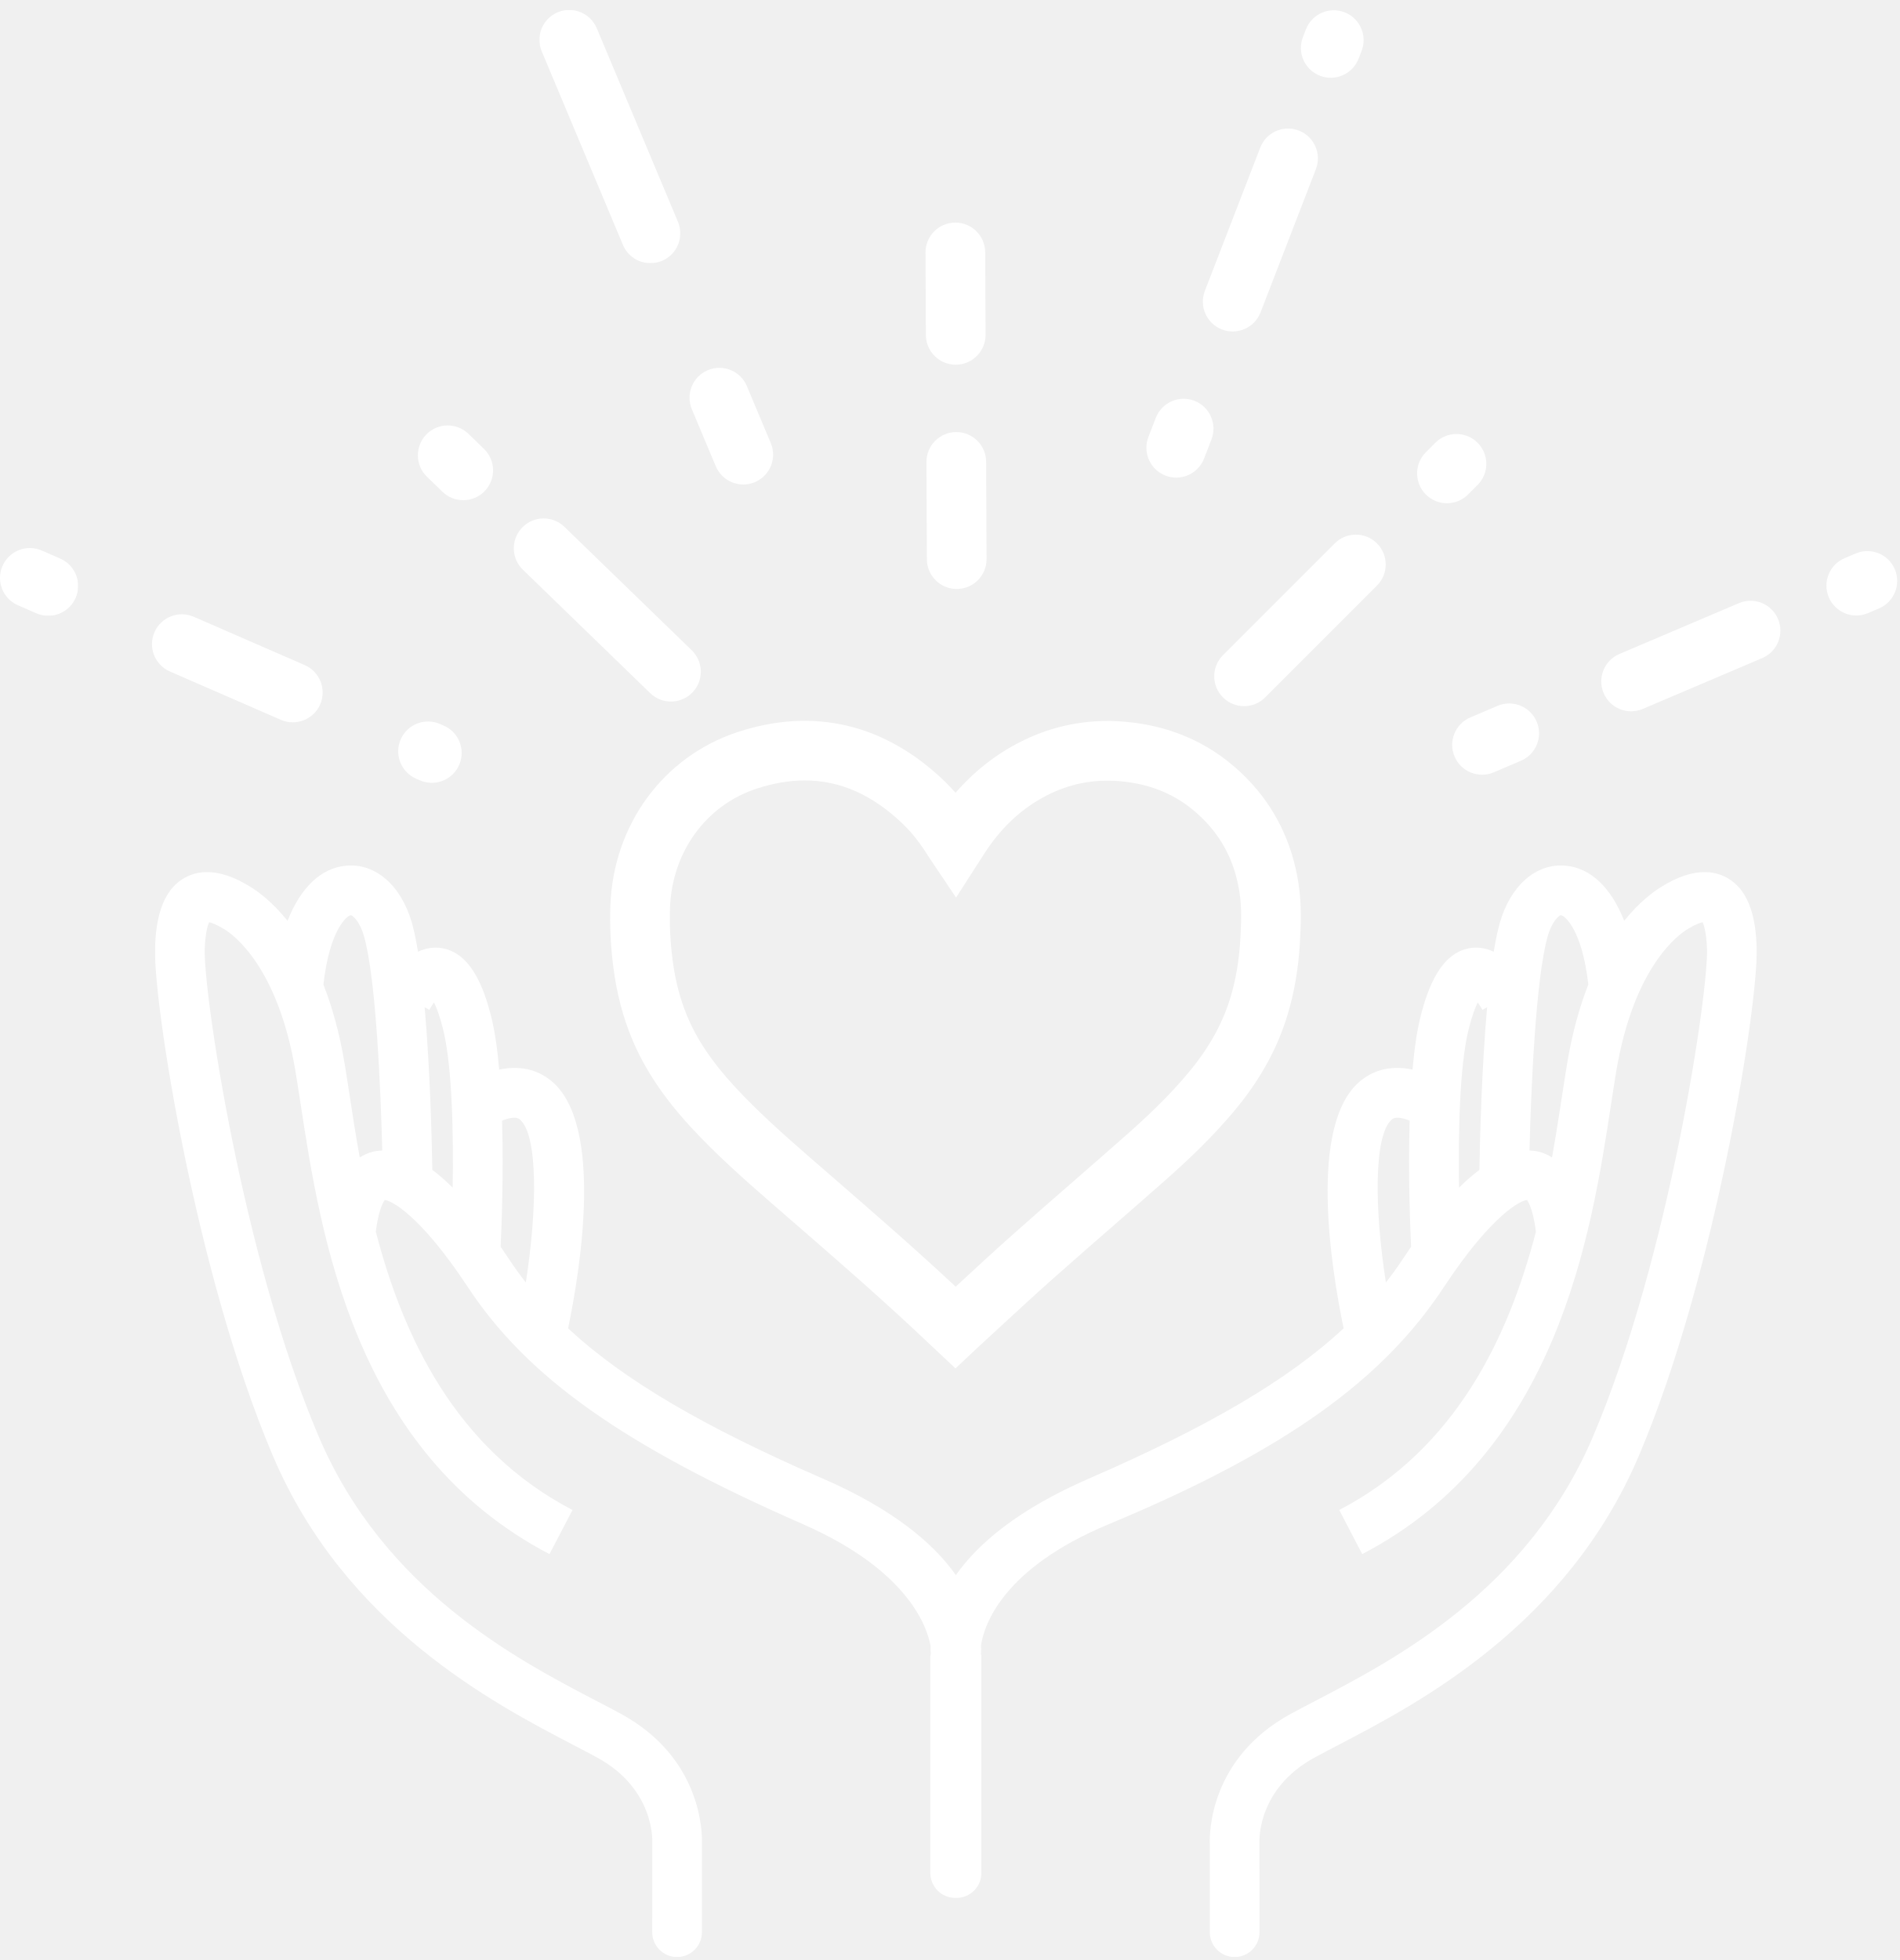
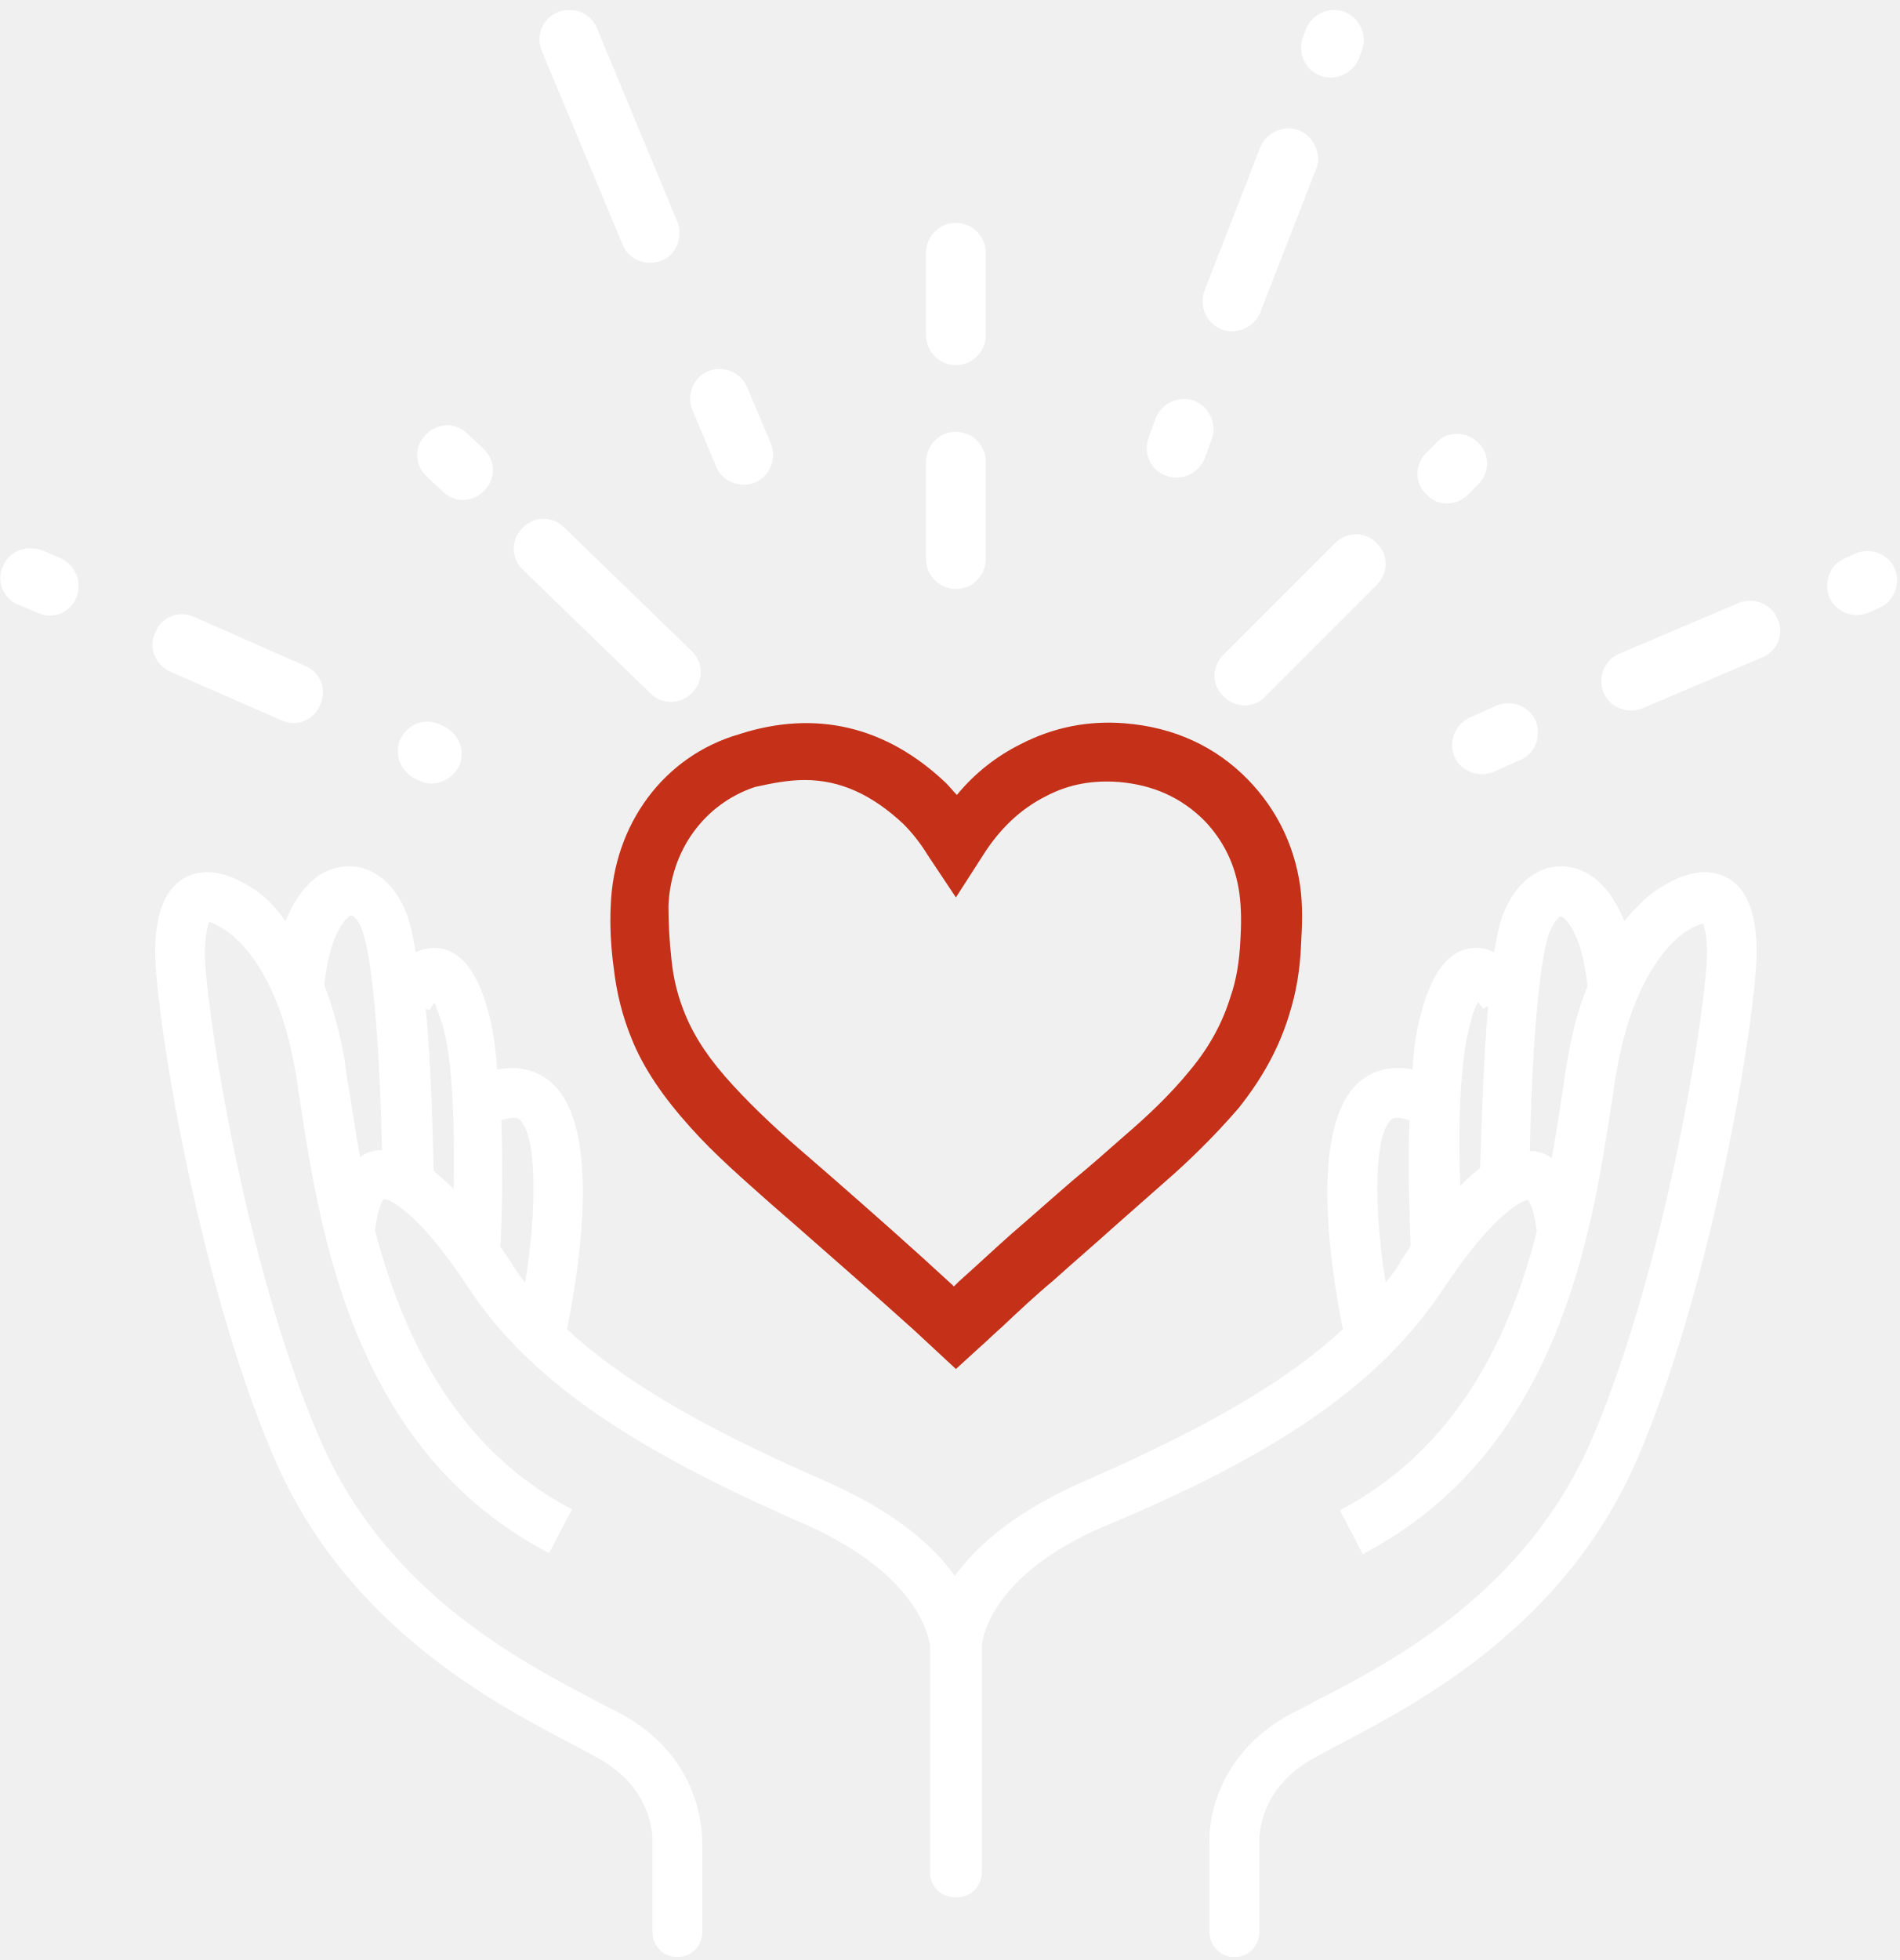
- <svg xmlns="http://www.w3.org/2000/svg" xmlns:xlink="http://www.w3.org/1999/xlink" width="191px" height="197px" viewBox="0 0 191 197" version="1.1">
-   <defs>
-     <polygon id="path-1" points="0.578 0.285 161.611 0.285 161.611 110 0.578 110" />
-     <polygon id="path-3" points="0 0.381 7.856 0.381 7.856 7.191 0 7.191" />
-     <polygon id="path-5" points="0.227 0.298 14.39 0.298 14.39 25.752 0.227 25.752" />
-   </defs>
-   <g id="Page-1" stroke="none" stroke-width="1" fill="none" fill-rule="evenodd">
+ <svg xmlns="http://www.w3.org/2000/svg" version="1.1" id="Layer_1" x="0px" y="0px" viewBox="0 0 191 197" style="enable-background:new 0 0 191 197;" xml:space="preserve">
+   <style type="text/css">
+ 	.st0{filter:url(#Adobe_OpacityMaskFilter);}
+ 	.st1{fill-rule:evenodd;clip-rule:evenodd;fill:#FFFFFF;}
+ 	.st2{mask:url(#mask-2_00000090984594533664444850000013708148310757414552_);fill-rule:evenodd;clip-rule:evenodd;fill:#FFFFFF;}
+ 	.st3{fill-rule:evenodd;clip-rule:evenodd;fill:#C43018;}
+ 	.st4{filter:url(#Adobe_OpacityMaskFilter_00000086653977380188092730000008146676405399136418_);}
+ 	.st5{mask:url(#mask-4_00000082347652855178071450000002123166891147920544_);fill-rule:evenodd;clip-rule:evenodd;fill:#FFFFFF;}
+ 	.st6{filter:url(#Adobe_OpacityMaskFilter_00000088101376548232376490000006080031098129290155_);}
+ 	.st7{mask:url(#mask-6_00000085958116268080813440000013958783791714415751_);fill-rule:evenodd;clip-rule:evenodd;fill:#FFFFFF;}
+ </style>
+   <g id="Page-1">
    <g id="Desktop-HD" transform="translate(-582, -357)">
      <g id="Group-42" transform="translate(582, 357)">
        <g id="Group-3" transform="translate(15, 86.702)">
-           <mask id="mask-2" fill="white">
-             <use xlink:href="#path-1" />
+           <g id="Clip-2">
+ 				</g>
+           <defs>
+             <filter id="Adobe_OpacityMaskFilter" filterUnits="userSpaceOnUse" x="0.6" y="0.3" width="161" height="109.7">
+               <feColorMatrix type="matrix" values="1 0 0 0 0  0 1 0 0 0  0 0 1 0 0  0 0 0 1 0" />
+             </filter>
+           </defs>
+           <mask maskUnits="userSpaceOnUse" x="0.6" y="0.3" width="161" height="109.7" id="mask-2_00000090984594533664444850000013708148310757414552_">
+             <g class="st0">
+               <polygon id="path-1_00000048481765739908550660000013243015070236328887_" class="st1" points="0.6,0.3 161.6,0.3 161.6,110         0.6,110       " />
+             </g>
          </mask>
-           <g id="Clip-2" />
-           <path d="M139.694,29.055 C139.39,28.981 139.078,28.948 138.763,28.934 C138.911,22.886 139.385,11.64 140.59,7.42 C141.055,5.795 141.781,5.281 141.933,5.285 C142.27,5.316 144.053,6.673 144.676,12.259 C143.819,14.441 143.07,17.052 142.547,20.194 C142.377,21.213 142.207,22.322 142.026,23.504 C141.739,25.375 141.422,27.441 141.028,29.629 C140.615,29.38 140.179,29.173 139.694,29.055 L139.694,29.055 Z M124.327,42.2 C123.166,34.769 123.1,27.338 124.939,25.805 C125.324,25.485 126.088,25.685 126.716,25.935 C126.55,31.557 126.787,37.068 126.862,38.608 C126.567,39.035 126.27,39.472 125.97,39.928 C125.46,40.703 124.905,41.456 124.327,42.2 L124.327,42.2 Z M132.681,16.607 C133.011,15.326 133.322,14.534 133.558,14.054 C133.695,14.242 133.855,14.486 134.035,14.8 L134.501,14.534 C133.956,20.683 133.78,27.767 133.727,30.881 C133.061,31.384 132.381,31.972 131.681,32.668 C131.6,27.53 131.698,20.417 132.681,16.607 L132.681,16.607 Z M35.328,38.608 C35.403,37.068 35.64,31.557 35.474,25.935 C36.102,25.685 36.866,25.485 37.251,25.805 C39.09,27.338 39.024,34.769 37.863,42.2 C37.285,41.456 36.73,40.703 36.22,39.928 C35.92,39.472 35.623,39.035 35.328,38.608 L35.328,38.608 Z M20.165,23.504 C19.983,22.322 19.813,21.213 19.644,20.194 C19.12,17.052 18.371,14.441 17.514,12.259 C18.137,6.673 19.921,5.316 20.257,5.285 C20.409,5.281 21.135,5.795 21.6,7.42 C22.805,11.64 23.279,22.886 23.428,28.934 C23.112,28.948 22.8,28.981 22.496,29.055 C22.011,29.173 21.575,29.38 21.162,29.629 C20.768,27.441 20.451,25.375 20.165,23.504 L20.165,23.504 Z M28.155,14.8 C28.335,14.486 28.495,14.242 28.632,14.054 C28.868,14.534 29.179,15.326 29.509,16.607 C30.492,20.417 30.59,27.53 30.509,32.668 C29.809,31.972 29.129,31.384 28.463,30.881 C28.411,27.767 28.234,20.683 27.689,14.534 L28.155,14.8 Z M158.559,1.493 C155.935,0.083 153.043,1.818 152.093,2.388 C151.198,2.925 149.782,3.984 148.283,5.851 C146.977,2.528 144.933,0.539 142.389,0.306 C139.447,0.04 136.857,2.291 135.783,6.047 C135.553,6.851 135.349,7.842 135.167,8.957 C134.32,8.552 133.537,8.493 132.897,8.577 C129.826,8.99 128.54,12.644 127.84,15.357 C127.452,16.858 127.185,18.75 127.004,20.804 C124.509,20.269 122.796,21.083 121.737,21.965 C116.488,26.342 118.84,40.849 120.077,46.815 C114.457,52.029 106.412,56.726 94.476,61.909 C87.277,65.034 83.284,68.506 81.095,71.611 C78.906,68.506 74.913,65.034 67.714,61.909 C55.778,56.726 47.733,52.029 42.113,46.815 C43.35,40.849 45.702,26.342 40.453,21.965 C39.395,21.083 37.681,20.269 35.186,20.804 C35.005,18.75 34.738,16.858 34.351,15.357 C33.65,12.644 32.364,8.99 29.293,8.577 C28.653,8.493 27.87,8.552 27.023,8.957 C26.841,7.842 26.637,6.851 26.407,6.047 C25.333,2.291 22.743,0.04 19.801,0.306 C17.257,0.539 15.213,2.528 13.907,5.851 C12.408,3.984 10.992,2.925 10.097,2.388 C9.147,1.818 6.255,0.083 3.631,1.493 C1.113,2.846 0.689,6.076 0.588,8.387 C0.35,13.867 4.688,41.478 12.457,59.679 C19.741,76.745 34.637,84.512 42.64,88.685 C43.52,89.144 44.329,89.565 45.044,89.956 C50.74,93.062 50.581,98.197 50.573,98.389 L50.569,107.499 C50.568,108.88 51.687,110 53.068,110 L53.068,110 C54.448,110 55.567,108.881 55.567,107.5 L55.567,98.602 C55.604,97.559 55.577,90.005 47.439,85.566 C46.698,85.162 45.863,84.726 44.951,84.251 C36.979,80.095 23.638,73.138 17.055,57.716 C9.345,39.651 5.402,12.782 5.583,8.604 C5.652,7.022 5.886,6.286 6.021,5.986 C6.264,6.042 6.741,6.206 7.524,6.676 C8.415,7.21 12.944,10.411 14.712,21.016 C14.878,22.015 15.044,23.102 15.222,24.261 C17.226,37.345 20.581,59.243 40.242,69.501 L42.554,65.068 C30.735,58.901 25.506,47.556 22.782,37.104 C23.088,34.553 23.691,33.936 23.668,33.916 C24.18,33.885 27.16,35.261 32.044,42.678 C38.066,51.823 47.851,58.659 65.723,66.494 C76.377,71.165 78.23,76.893 78.554,78.756 C78.549,79.052 78.557,79.32 78.574,79.556 L78.531,79.709 L78.531,101.555 C78.531,102.936 79.65,104.055 81.031,104.055 C81.053,104.055 81.073,104.049 81.095,104.049 C81.117,104.049 81.137,104.055 81.159,104.055 C82.54,104.055 83.659,102.936 83.659,101.555 L83.659,79.709 L83.616,79.556 C83.635,79.284 83.643,78.969 83.632,78.618 C83.952,76.598 85.804,70.932 96.467,66.494 C114.483,58.997 124.124,51.823 130.146,42.678 C135.03,35.261 138.01,33.885 138.522,33.916 C138.5,33.936 139.103,34.553 139.408,37.104 C136.684,47.556 131.455,58.901 119.636,65.068 L121.948,69.501 C141.61,59.243 144.964,37.345 146.968,24.261 C147.146,23.102 147.312,22.015 147.478,21.016 C149.246,10.411 153.776,7.21 154.666,6.676 C155.449,6.206 155.926,6.042 156.169,5.986 C156.304,6.286 156.538,7.022 156.607,8.604 C156.788,12.782 152.845,39.651 145.135,57.716 C138.552,73.138 125.211,80.095 117.239,84.251 C116.327,84.726 115.492,85.162 114.751,85.566 C106.613,90.005 106.586,97.559 106.623,98.602 L106.623,107.5 C106.623,108.881 107.742,110 109.122,110 C110.503,110 111.622,108.88 111.622,107.499 L111.617,98.389 C111.61,98.197 111.45,93.062 117.146,89.956 C117.861,89.565 118.67,89.144 119.55,88.685 C127.553,84.512 142.449,76.745 149.734,59.679 C157.502,41.478 161.84,13.867 161.602,8.387 C161.501,6.076 161.077,2.846 158.559,1.493 L158.559,1.493 Z" id="Fill-1" fill="#FFFFFF" mask="url(#mask-2)" />
+           <path id="Fill-1" class="st2" d="M139.7,29.1c-0.3-0.1-0.6-0.1-0.9-0.1c0.1-6,0.6-17.3,1.8-21.5c0.5-1.6,1.2-2.1,1.3-2.1      c0.3,0,2.1,1.4,2.7,7c-0.9,2.2-1.6,4.8-2.1,7.9c-0.2,1-0.3,2.1-0.5,3.3c-0.3,1.9-0.6,3.9-1,6.1      C140.6,29.4,140.2,29.2,139.7,29.1L139.7,29.1z M124.3,42.2c-1.2-7.4-1.2-14.9,0.6-16.4c0.4-0.3,1.1-0.1,1.8,0.1      c-0.2,5.6,0.1,11.1,0.1,12.7c-0.3,0.4-0.6,0.9-0.9,1.3C125.5,40.7,124.9,41.5,124.3,42.2L124.3,42.2z M132.7,16.6      c0.3-1.3,0.6-2.1,0.9-2.6c0.1,0.2,0.3,0.4,0.5,0.7l0.5-0.3c-0.5,6.1-0.7,13.2-0.8,16.3c-0.7,0.5-1.3,1.1-2,1.8      C131.6,27.5,131.7,20.4,132.7,16.6L132.7,16.6z M35.3,38.6c0.1-1.5,0.3-7.1,0.1-12.7c0.6-0.2,1.4-0.4,1.8-0.1      c1.8,1.5,1.8,9,0.6,16.4c-0.6-0.7-1.1-1.5-1.6-2.3C35.9,39.5,35.6,39,35.3,38.6L35.3,38.6z M20.2,23.5c-0.2-1.2-0.4-2.3-0.5-3.3      c-0.5-3.1-1.3-5.8-2.1-7.9c0.6-5.6,2.4-6.9,2.7-7c0.2,0,0.9,0.5,1.3,2.1c1.2,4.2,1.7,15.5,1.8,21.5c-0.3,0-0.6,0-0.9,0.1      c-0.5,0.1-0.9,0.3-1.3,0.6C20.8,27.4,20.5,25.4,20.2,23.5L20.2,23.5z M28.2,14.8c0.2-0.3,0.3-0.6,0.5-0.7      c0.2,0.5,0.5,1.3,0.9,2.6c1,3.8,1.1,10.9,1,16.1c-0.7-0.7-1.4-1.3-2-1.8c-0.1-3.1-0.2-10.2-0.8-16.3L28.2,14.8z M158.6,1.5      c-2.6-1.4-5.5,0.3-6.5,0.9c-0.9,0.5-2.3,1.6-3.8,3.5c-1.3-3.3-3.4-5.3-5.9-5.5c-2.9-0.3-5.5,2-6.6,5.7c-0.2,0.8-0.4,1.8-0.6,2.9      c-0.8-0.4-1.6-0.5-2.3-0.4c-3.1,0.4-4.4,4.1-5.1,6.8c-0.4,1.5-0.7,3.4-0.8,5.4c-2.5-0.5-4.2,0.3-5.3,1.2      c-5.2,4.4-2.9,18.9-1.7,24.9c-5.6,5.2-13.7,9.9-25.6,15.1c-7.2,3.1-11.2,6.6-13.4,9.7c-2.2-3.1-6.2-6.6-13.4-9.7      c-11.9-5.2-20-9.9-25.6-15.1c1.2-6,3.6-20.5-1.7-24.9c-1.1-0.9-2.8-1.7-5.3-1.2c-0.2-2.1-0.4-3.9-0.8-5.4      c-0.7-2.7-2-6.4-5.1-6.8c-0.6-0.1-1.4,0-2.3,0.4c-0.2-1.1-0.4-2.1-0.6-2.9c-1.1-3.8-3.7-6-6.6-5.7c-2.5,0.2-4.6,2.2-5.9,5.5      C12.4,4,11,2.9,10.1,2.4C9.1,1.8,6.3,0.1,3.6,1.5c-2.5,1.4-2.9,4.6-3,6.9c-0.2,5.5,4.1,33.1,11.9,51.3      c7.3,17.1,22.2,24.8,30.2,29c0.9,0.5,1.7,0.9,2.4,1.3c5.7,3.1,5.5,8.2,5.5,8.4l0,9.1c0,1.4,1.1,2.5,2.5,2.5l0,0      c1.4,0,2.5-1.1,2.5-2.5v-8.9c0-1,0-8.6-8.1-13c-0.7-0.4-1.6-0.8-2.5-1.3c-8-4.2-21.3-11.1-27.9-26.5C9.3,39.7,5.4,12.8,5.6,8.6      C5.7,7,5.9,6.3,6,6C6.3,6,6.7,6.2,7.5,6.7c0.9,0.5,5.4,3.7,7.2,14.3c0.2,1,0.3,2.1,0.5,3.2c2,13.1,5.4,35,25,45.2l2.3-4.4      c-11.8-6.2-17-17.5-19.8-28c0.3-2.6,0.9-3.2,0.9-3.2c0.5,0,3.5,1.3,8.4,8.8c6,9.1,15.8,16,33.7,23.8      c10.7,4.7,12.5,10.4,12.8,12.3c0,0.3,0,0.6,0,0.8l0,0.2v21.8c0,1.4,1.1,2.5,2.5,2.5c0,0,0,0,0.1,0c0,0,0,0,0.1,0      c1.4,0,2.5-1.1,2.5-2.5V79.7l0-0.2c0-0.3,0-0.6,0-0.9c0.3-2,2.2-7.7,12.8-12.1c18-7.5,27.7-14.7,33.7-23.8      c4.9-7.4,7.9-8.8,8.4-8.8c0,0,0.6,0.6,0.9,3.2c-2.7,10.5-8,21.8-19.8,28l2.3,4.4c19.7-10.3,23-32.2,25-45.2      c0.2-1.2,0.3-2.2,0.5-3.2c1.8-10.6,6.3-13.8,7.2-14.3c0.8-0.5,1.3-0.6,1.5-0.7c0.1,0.3,0.4,1,0.4,2.6c0.2,4.2-3.8,31-11.5,49.1      c-6.6,15.4-19.9,22.4-27.9,26.5c-0.9,0.5-1.7,0.9-2.5,1.3c-8.1,4.4-8.2,12-8.1,13v8.9c0,1.4,1.1,2.5,2.5,2.5      c1.4,0,2.5-1.1,2.5-2.5l0-9.1c0-0.2-0.2-5.3,5.5-8.4c0.7-0.4,1.5-0.8,2.4-1.3c8-4.2,22.9-11.9,30.2-29      c7.8-18.2,12.1-45.8,11.9-51.3C161.5,6.1,161.1,2.8,158.6,1.5L158.6,1.5z" />
        </g>
-         <path d="M80.909,78.442 C84.478,78.442 87.739,79.898 90.784,82.832 C91.686,83.702 92.516,84.756 93.325,86.06 C93.379,86.148 93.436,86.233 93.507,86.336 L96.115,90.215 L98.829,85.99 C100.562,83.247 102.658,81.271 105.236,79.948 C107.528,78.772 109.907,78.306 112.507,78.513 C115.965,78.792 118.769,80.082 121.08,82.457 C123.025,84.455 124.182,86.843 124.618,89.759 C124.847,91.291 124.779,92.908 124.69,94.432 C124.568,96.515 124.254,98.389 123.729,100.16 C122.967,102.73 121.661,105.13 119.738,107.496 C117.611,110.114 115.171,112.368 113.064,114.228 C111.381,115.714 109.688,117.19 107.995,118.666 C105.933,120.463 103.872,122.259 101.828,124.075 C100.049,125.654 98.282,127.286 96.574,128.863 C96.407,129.017 96.241,129.171 96.074,129.324 L95.972,129.229 C91.972,125.491 87.791,121.863 83.748,118.354 L81.459,116.366 C78.763,114.019 76.148,111.702 73.812,109.162 C71.555,106.71 70.043,104.452 69.055,102.058 C68.355,100.36 67.886,98.544 67.619,96.504 C67.385,94.706 67.297,92.934 67.358,91.239 C67.562,85.64 70.971,80.943 76.043,79.275 C77.729,78.72 79.348,78.442 80.909,78.442 M61.362,91.021 C61.289,93.048 61.392,95.154 61.67,97.28 C62.005,99.846 62.606,102.157 63.509,104.346 C64.757,107.373 66.683,110.277 69.396,113.225 C71.941,115.991 74.691,118.43 77.521,120.892 L79.815,122.885 C83.818,126.359 87.956,129.95 91.876,133.612 L96.058,137.539 L98.325,135.407 C99.1,134.697 99.871,133.984 100.643,133.272 C102.331,131.714 104.077,130.102 105.812,128.561 C107.843,126.757 109.89,124.973 111.937,123.189 C113.64,121.705 115.343,120.22 117.036,118.725 C119.192,116.821 121.977,114.255 124.394,111.28 C126.826,108.288 128.49,105.209 129.481,101.866 C130.139,99.647 130.531,97.33 130.68,94.782 C130.783,93.024 130.866,90.972 130.552,88.872 C129.932,84.728 128.193,81.161 125.38,78.272 C122.058,74.859 117.889,72.928 112.99,72.533 C109.293,72.231 105.764,72.933 102.496,74.61 C100.071,75.855 97.917,77.553 96.062,79.68 C95.701,79.27 95.33,78.881 94.948,78.512 C88.989,72.771 81.803,71.064 74.168,73.576 C66.685,76.037 61.659,82.885 61.362,91.021" id="Fill-4" fill="#FFFFFF" />
-         <path d="M44.483,49.429 C45.673,50.582 47.572,50.552 48.725,49.363 L48.725,49.362 C49.878,48.172 49.848,46.273 48.659,45.12 L47.098,43.607 C45.908,42.455 44.009,42.484 42.856,43.674 L42.856,43.674 C41.703,44.864 41.732,46.763 42.922,47.916 L44.483,49.429 Z" id="Fill-6" fill="#FFFFFF" />
-         <path d="M65.367,69.668 C66.557,70.821 68.456,70.791 69.609,69.602 L69.609,69.601 C70.762,68.411 70.732,66.512 69.543,65.359 L56.742,52.953 C55.552,51.801 53.653,51.83 52.5,53.02 L52.499,53.02 C51.346,54.21 51.376,56.109 52.566,57.262 L65.367,69.668 Z" id="Fill-8" fill="#FFFFFF" />
+         <path id="Fill-4" class="st3" d="M80.9,78.4c3.6,0,6.8,1.5,9.9,4.4c0.9,0.9,1.7,1.9,2.5,3.2c0.1,0.1,0.1,0.2,0.2,0.3l2.6,3.9     l2.7-4.2c1.7-2.7,3.8-4.7,6.4-6c2.3-1.2,4.7-1.6,7.3-1.4c3.5,0.3,6.3,1.6,8.6,3.9c1.9,2,3.1,4.4,3.5,7.3c0.2,1.5,0.2,3.1,0.1,4.7     c-0.1,2.1-0.4,4-1,5.7c-0.8,2.6-2.1,5-4,7.3c-2.1,2.6-4.6,4.9-6.7,6.7c-1.7,1.5-3.4,3-5.1,4.4c-2.1,1.8-4.1,3.6-6.2,5.4     c-1.8,1.6-3.5,3.2-5.3,4.8c-0.2,0.2-0.3,0.3-0.5,0.5l-0.1-0.1c-4-3.7-8.2-7.4-12.2-10.9l-2.3-2c-2.7-2.3-5.3-4.7-7.6-7.2     c-2.3-2.5-3.8-4.7-4.8-7.1c-0.7-1.7-1.2-3.5-1.4-5.6c-0.2-1.8-0.3-3.6-0.3-5.3c0.2-5.6,3.6-10.3,8.7-12     C77.7,78.7,79.3,78.4,80.9,78.4 M61.4,91c-0.1,2,0,4.1,0.3,6.3c0.3,2.6,0.9,4.9,1.8,7.1c1.2,3,3.2,5.9,5.9,8.9     c2.5,2.8,5.3,5.2,8.1,7.7l2.3,2c4,3.5,8.1,7.1,12.1,10.7l4.2,3.9l2.3-2.1c0.8-0.7,1.5-1.4,2.3-2.1c1.7-1.6,3.4-3.2,5.2-4.7     c2-1.8,4.1-3.6,6.1-5.4c1.7-1.5,3.4-3,5.1-4.5c2.2-1.9,4.9-4.5,7.4-7.4c2.4-3,4.1-6.1,5.1-9.4c0.7-2.2,1.1-4.5,1.2-7.1     c0.1-1.8,0.2-3.8-0.1-5.9c-0.6-4.1-2.4-7.7-5.2-10.6c-3.3-3.4-7.5-5.3-12.4-5.7c-3.7-0.3-7.2,0.4-10.5,2.1     c-2.4,1.2-4.6,2.9-6.4,5.1c-0.4-0.4-0.7-0.8-1.1-1.2c-6-5.7-13.1-7.4-20.8-4.9C66.7,76,61.7,82.9,61.4,91" />
+         <path id="Fill-6" class="st1" d="M44.5,49.4c1.2,1.2,3.1,1.1,4.2-0.1v0c1.2-1.2,1.1-3.1-0.1-4.2l-1.6-1.5     c-1.2-1.2-3.1-1.1-4.2,0.1l0,0c-1.2,1.2-1.1,3.1,0.1,4.2L44.5,49.4z" />
+         <path id="Fill-8" class="st1" d="M65.4,69.7c1.2,1.2,3.1,1.1,4.2-0.1v0c1.2-1.2,1.1-3.1-0.1-4.2L56.7,53     c-1.2-1.2-3.1-1.1-4.2,0.1h0c-1.2,1.2-1.1,3.1,0.1,4.2L65.4,69.7z" />
        <g id="Group-12" transform="translate(0, 54.702)">
-           <mask id="mask-4" fill="white">
-             <use xlink:href="#path-3" />
+           <g id="Clip-11">
+ 				</g>
+           <defs>
+             <filter id="Adobe_OpacityMaskFilter_00000019647706194426503810000009053768994574893242_" filterUnits="userSpaceOnUse" x="0" y="0.4" width="7.9" height="6.8">
+               <feColorMatrix type="matrix" values="1 0 0 0 0  0 1 0 0 0  0 0 1 0 0  0 0 0 1 0" />
+             </filter>
+           </defs>
+           <mask maskUnits="userSpaceOnUse" x="0" y="0.4" width="7.9" height="6.8" id="mask-4_00000082347652855178071450000002123166891147920544_">
+             <g style="filter:url(#Adobe_OpacityMaskFilter_00000019647706194426503810000009053768994574893242_);">
+               <polygon id="path-3_00000021802299599245337170000009794995797632286647_" class="st1" points="0,0.4 7.9,0.4 7.9,7.2 0,7.2               " />
+             </g>
          </mask>
-           <g id="Clip-11" />
-           <path d="M6.054,1.441 L4.199,0.632 C2.68,-0.03 0.912,0.665 0.25,2.184 L0.25,2.184 C-0.412,3.703 0.283,5.47 1.802,6.132 L3.657,6.941 C5.176,7.603 6.944,6.908 7.605,5.389 L7.605,5.389 C8.267,3.87 7.573,2.103 6.054,1.441" id="Fill-10" fill="#FFFFFF" mask="url(#mask-4)" />
+           <path id="Fill-10" class="st5" d="M6.1,1.4L4.2,0.6C2.7,0,0.9,0.7,0.3,2.2l0,0c-0.7,1.5,0,3.3,1.6,3.9l1.9,0.8      c1.5,0.7,3.3,0,3.9-1.6l0,0C8.3,3.9,7.6,2.1,6.1,1.4" />
        </g>
-         <path d="M17.081,67.492 L28.239,72.351 C29.758,73.013 31.526,72.318 32.187,70.799 L32.187,70.798 C32.848,69.28 32.153,67.512 30.635,66.851 L19.477,61.991 C17.958,61.329 16.191,62.024 15.529,63.543 L15.529,63.544 C14.867,65.063 15.562,66.83 17.081,67.492" id="Fill-13" fill="#FFFFFF" />
-         <path d="M41.841,78.27 C41.974,78.328 42.1,78.383 42.222,78.435 C43.77,79.107 45.561,78.369 46.193,76.804 L46.193,76.803 C46.802,75.295 46.104,73.58 44.612,72.932 C44.489,72.878 44.362,72.823 44.232,72.767 C42.713,72.107 40.941,72.801 40.281,74.32 L40.28,74.32 C39.619,75.84 40.321,77.61 41.841,78.27" id="Fill-15" fill="#FFFFFF" />
+         <path id="Fill-13" class="st1" d="M17.1,67.5l11.2,4.9c1.5,0.7,3.3,0,3.9-1.6v0c0.7-1.5,0-3.3-1.6-3.9L19.5,62     c-1.5-0.7-3.3,0-3.9,1.6v0C14.9,65.1,15.6,66.8,17.1,67.5" />
+         <path id="Fill-15" class="st1" d="M41.8,78.3c0.1,0.1,0.3,0.1,0.4,0.2c1.5,0.7,3.3-0.1,4-1.6v0c0.6-1.5-0.1-3.2-1.6-3.9     c-0.1-0.1-0.2-0.1-0.4-0.2c-1.5-0.7-3.3,0-4,1.6h0C39.6,75.8,40.3,77.6,41.8,78.3" />
        <g id="Group-19" transform="translate(54, 0.702)">
-           <mask id="mask-6" fill="white">
-             <use xlink:href="#path-5" />
+           <g id="Clip-18">
+ 				</g>
+           <defs>
+             <filter id="Adobe_OpacityMaskFilter_00000098221638052426077200000001326530547259319952_" filterUnits="userSpaceOnUse" x="0.2" y="0.3" width="14.2" height="25.5">
+               <feColorMatrix type="matrix" values="1 0 0 0 0  0 1 0 0 0  0 0 1 0 0  0 0 0 1 0" />
+             </filter>
+           </defs>
+           <mask maskUnits="userSpaceOnUse" x="0.2" y="0.3" width="14.2" height="25.5" id="mask-6_00000085958116268080813440000013958783791714415751_">
+             <g style="filter:url(#Adobe_OpacityMaskFilter_00000098221638052426077200000001326530547259319952_);">
+               <polygon id="path-5_00000088097908622285309430000011755644106114096057_" class="st1" points="0.2,0.3 14.4,0.3 14.4,25.8         0.2,25.8       " />
+             </g>
          </mask>
-           <g id="Clip-18" />
-           <path d="M8.624,23.912 C9.265,25.44 11.023,26.158 12.551,25.517 L12.551,25.517 C14.078,24.876 14.797,23.118 14.156,21.591 L5.994,2.138 C5.353,0.61 3.595,-0.109 2.067,0.532 L2.067,0.532 C0.54,1.173 -0.179,2.931 0.462,4.459 L8.624,23.912 Z" id="Fill-17" fill="#FFFFFF" mask="url(#mask-6)" />
+           <path id="Fill-17" class="st7" d="M8.6,23.9c0.6,1.5,2.4,2.2,3.9,1.6l0,0c1.5-0.6,2.2-2.4,1.6-3.9L6,2.1      C5.4,0.6,3.6-0.1,2.1,0.5l0,0C0.5,1.2-0.2,2.9,0.5,4.5L8.6,23.9z" />
        </g>
-         <path d="M71.956,46.858 C72.597,48.386 74.355,49.104 75.883,48.464 L75.883,48.463 C77.411,47.822 78.13,46.064 77.489,44.536 L75.087,38.812 C74.446,37.284 72.688,36.565 71.16,37.206 L71.159,37.207 C69.632,37.848 68.913,39.606 69.554,41.133 L71.956,46.858 Z" id="Fill-20" fill="#FFFFFF" />
-         <path d="M96.094,36.657 L96.095,36.657 C97.751,36.649 99.088,35.3 99.081,33.644 L99.044,25.358 C99.036,23.701 97.687,22.364 96.03,22.372 L96.03,22.372 C94.373,22.379 93.036,23.728 93.044,25.385 L93.081,33.671 C93.088,35.328 94.437,36.665 96.094,36.657" id="Fill-22" fill="#FFFFFF" />
-         <path d="M96.125,43.428 L96.124,43.428 C94.468,43.436 93.131,44.785 93.138,46.441 L93.182,56.212 C93.19,57.869 94.539,59.206 96.196,59.198 L96.196,59.198 C97.853,59.19 99.19,57.842 99.182,56.185 L99.138,46.414 C99.131,44.757 97.782,43.42 96.125,43.428" id="Fill-24" fill="#FFFFFF" />
-         <path d="M132.702,7.615 L132.702,7.615 C134.248,8.213 135.984,7.444 136.582,5.899 L136.885,5.114 C137.482,3.569 136.714,1.832 135.168,1.234 L135.167,1.234 C133.623,0.637 131.886,1.405 131.288,2.951 L130.984,3.736 C130.387,5.281 131.156,7.018 132.702,7.615" id="Fill-26" fill="#FFFFFF" />
-         <path d="M122.845,33.116 L122.846,33.116 C124.391,33.714 126.128,32.945 126.725,31.4 L132.29,17.001 C132.887,15.456 132.119,13.719 130.574,13.122 L130.573,13.122 C129.028,12.525 127.291,13.293 126.694,14.838 L121.128,29.237 C120.531,30.782 121.3,32.519 122.845,33.116" id="Fill-28" fill="#FFFFFF" />
-         <path d="M117.168,47.803 L117.169,47.803 C118.714,48.401 120.451,47.632 121.048,46.087 L121.792,44.162 C122.389,42.617 121.621,40.88 120.075,40.283 L120.075,40.282 C118.529,39.685 116.793,40.454 116.195,41.999 L115.451,43.924 C114.854,45.469 115.623,47.206 117.168,47.803" id="Fill-30" fill="#FFFFFF" />
-         <path d="M147.585,49.702 L148.544,48.743 C149.716,47.571 149.716,45.672 148.544,44.5 C147.373,43.329 145.474,43.329 144.302,44.5 L143.343,45.46 C142.171,46.631 142.171,48.531 143.343,49.702 C144.514,50.873 146.414,50.873 147.585,49.702" id="Fill-32" fill="#FFFFFF" />
-         <path d="M134.187,54.615 L122.948,65.854 C121.776,67.026 121.776,68.925 122.948,70.096 C124.119,71.268 126.018,71.268 127.19,70.096 L138.429,58.857 C139.601,57.686 139.601,55.786 138.429,54.615 C137.258,53.444 135.358,53.444 134.187,54.615" id="Fill-34" fill="#FFFFFF" />
-         <path d="M190.489,57.217 L190.489,57.215 C189.84,55.691 188.079,54.981 186.554,55.63 L185.441,56.103 C183.916,56.752 183.206,58.514 183.854,60.038 L183.855,60.038 C184.503,61.562 186.265,62.273 187.789,61.624 L188.903,61.151 C190.427,60.502 191.137,58.74 190.489,57.217" id="Fill-36" fill="#FFFFFF" />
-         <path d="M178.746,62.21 C178.098,60.686 176.336,59.975 174.811,60.624 L162.803,65.732 C161.279,66.38 160.569,68.142 161.217,69.666 L161.217,69.667 C161.866,71.192 163.627,71.902 165.152,71.253 L177.16,66.145 C178.685,65.497 179.395,63.735 178.746,62.211 L178.746,62.21 Z" id="Fill-38" fill="#FFFFFF" />
-         <path d="M146.232,76.041 L146.232,76.042 C146.881,77.566 148.642,78.276 150.167,77.628 L152.898,76.466 C154.422,75.818 155.132,74.056 154.484,72.532 L154.484,72.531 C153.835,71.006 152.073,70.296 150.549,70.945 L147.818,72.107 C146.294,72.755 145.584,74.517 146.232,76.041" id="Fill-40" fill="#FFFFFF" />
+         <path id="Fill-20" class="st1" d="M72,46.9c0.6,1.5,2.4,2.2,3.9,1.6v0c1.5-0.6,2.2-2.4,1.6-3.9l-2.4-5.7     c-0.6-1.5-2.4-2.2-3.9-1.6l0,0c-1.5,0.6-2.2,2.4-1.6,3.9L72,46.9z" />
+         <path id="Fill-22" class="st1" d="M96.1,36.7L96.1,36.7c1.7,0,3-1.4,3-3l0-8.3c0-1.7-1.4-3-3-3l0,0c-1.7,0-3,1.4-3,3l0,8.3     C93.1,35.3,94.4,36.7,96.1,36.7" />
+         <path id="Fill-24" class="st1" d="M96.1,43.4L96.1,43.4c-1.7,0-3,1.4-3,3l0,9.8c0,1.7,1.4,3,3,3l0,0c1.7,0,3-1.4,3-3l0-9.8     C99.1,44.8,97.8,43.4,96.1,43.4" />
+         <path id="Fill-26" class="st1" d="M132.7,7.6L132.7,7.6c1.5,0.6,3.3-0.2,3.9-1.7l0.3-0.8c0.6-1.5-0.2-3.3-1.7-3.9h0     c-1.5-0.6-3.3,0.2-3.9,1.7L131,3.7C130.4,5.3,131.2,7,132.7,7.6" />
+         <path id="Fill-28" class="st1" d="M122.8,33.1L122.8,33.1c1.5,0.6,3.3-0.2,3.9-1.7l5.6-14.4c0.6-1.5-0.2-3.3-1.7-3.9h0     c-1.5-0.6-3.3,0.2-3.9,1.7l-5.6,14.4C120.5,30.8,121.3,32.5,122.8,33.1" />
+         <path id="Fill-30" class="st1" d="M117.2,47.8L117.2,47.8c1.5,0.6,3.3-0.2,3.9-1.7l0.7-1.9c0.6-1.5-0.2-3.3-1.7-3.9v0     c-1.5-0.6-3.3,0.2-3.9,1.7l-0.7,1.9C114.9,45.5,115.6,47.2,117.2,47.8" />
+         <path id="Fill-32" class="st1" d="M147.6,49.7l1-1c1.2-1.2,1.2-3.1,0-4.2c-1.2-1.2-3.1-1.2-4.2,0l-1,1c-1.2,1.2-1.2,3.1,0,4.2     C144.5,50.9,146.4,50.9,147.6,49.7" />
+         <path id="Fill-34" class="st1" d="M134.2,54.6l-11.2,11.2c-1.2,1.2-1.2,3.1,0,4.2c1.2,1.2,3.1,1.2,4.2,0l11.2-11.2     c1.2-1.2,1.2-3.1,0-4.2C137.3,53.4,135.4,53.4,134.2,54.6" />
+         <path id="Fill-36" class="st1" d="M190.5,57.2L190.5,57.2c-0.6-1.5-2.4-2.2-3.9-1.6l-1.1,0.5c-1.5,0.6-2.2,2.4-1.6,3.9l0,0     c0.6,1.5,2.4,2.2,3.9,1.6l1.1-0.5C190.4,60.5,191.1,58.7,190.5,57.2" />
+         <path id="Fill-38" class="st1" d="M178.7,62.2c-0.6-1.5-2.4-2.2-3.9-1.6l-12,5.1c-1.5,0.6-2.2,2.4-1.6,3.9v0     c0.6,1.5,2.4,2.2,3.9,1.6l12-5.1C178.7,65.5,179.4,63.7,178.7,62.2L178.7,62.2z" />
+         <path id="Fill-40" class="st1" d="M146.2,76L146.2,76c0.6,1.5,2.4,2.2,3.9,1.6l2.7-1.2c1.5-0.6,2.2-2.4,1.6-3.9v0     c-0.6-1.5-2.4-2.2-3.9-1.6l-2.7,1.2C146.3,72.8,145.6,74.5,146.2,76" />
      </g>
    </g>
  </g>
</svg>
